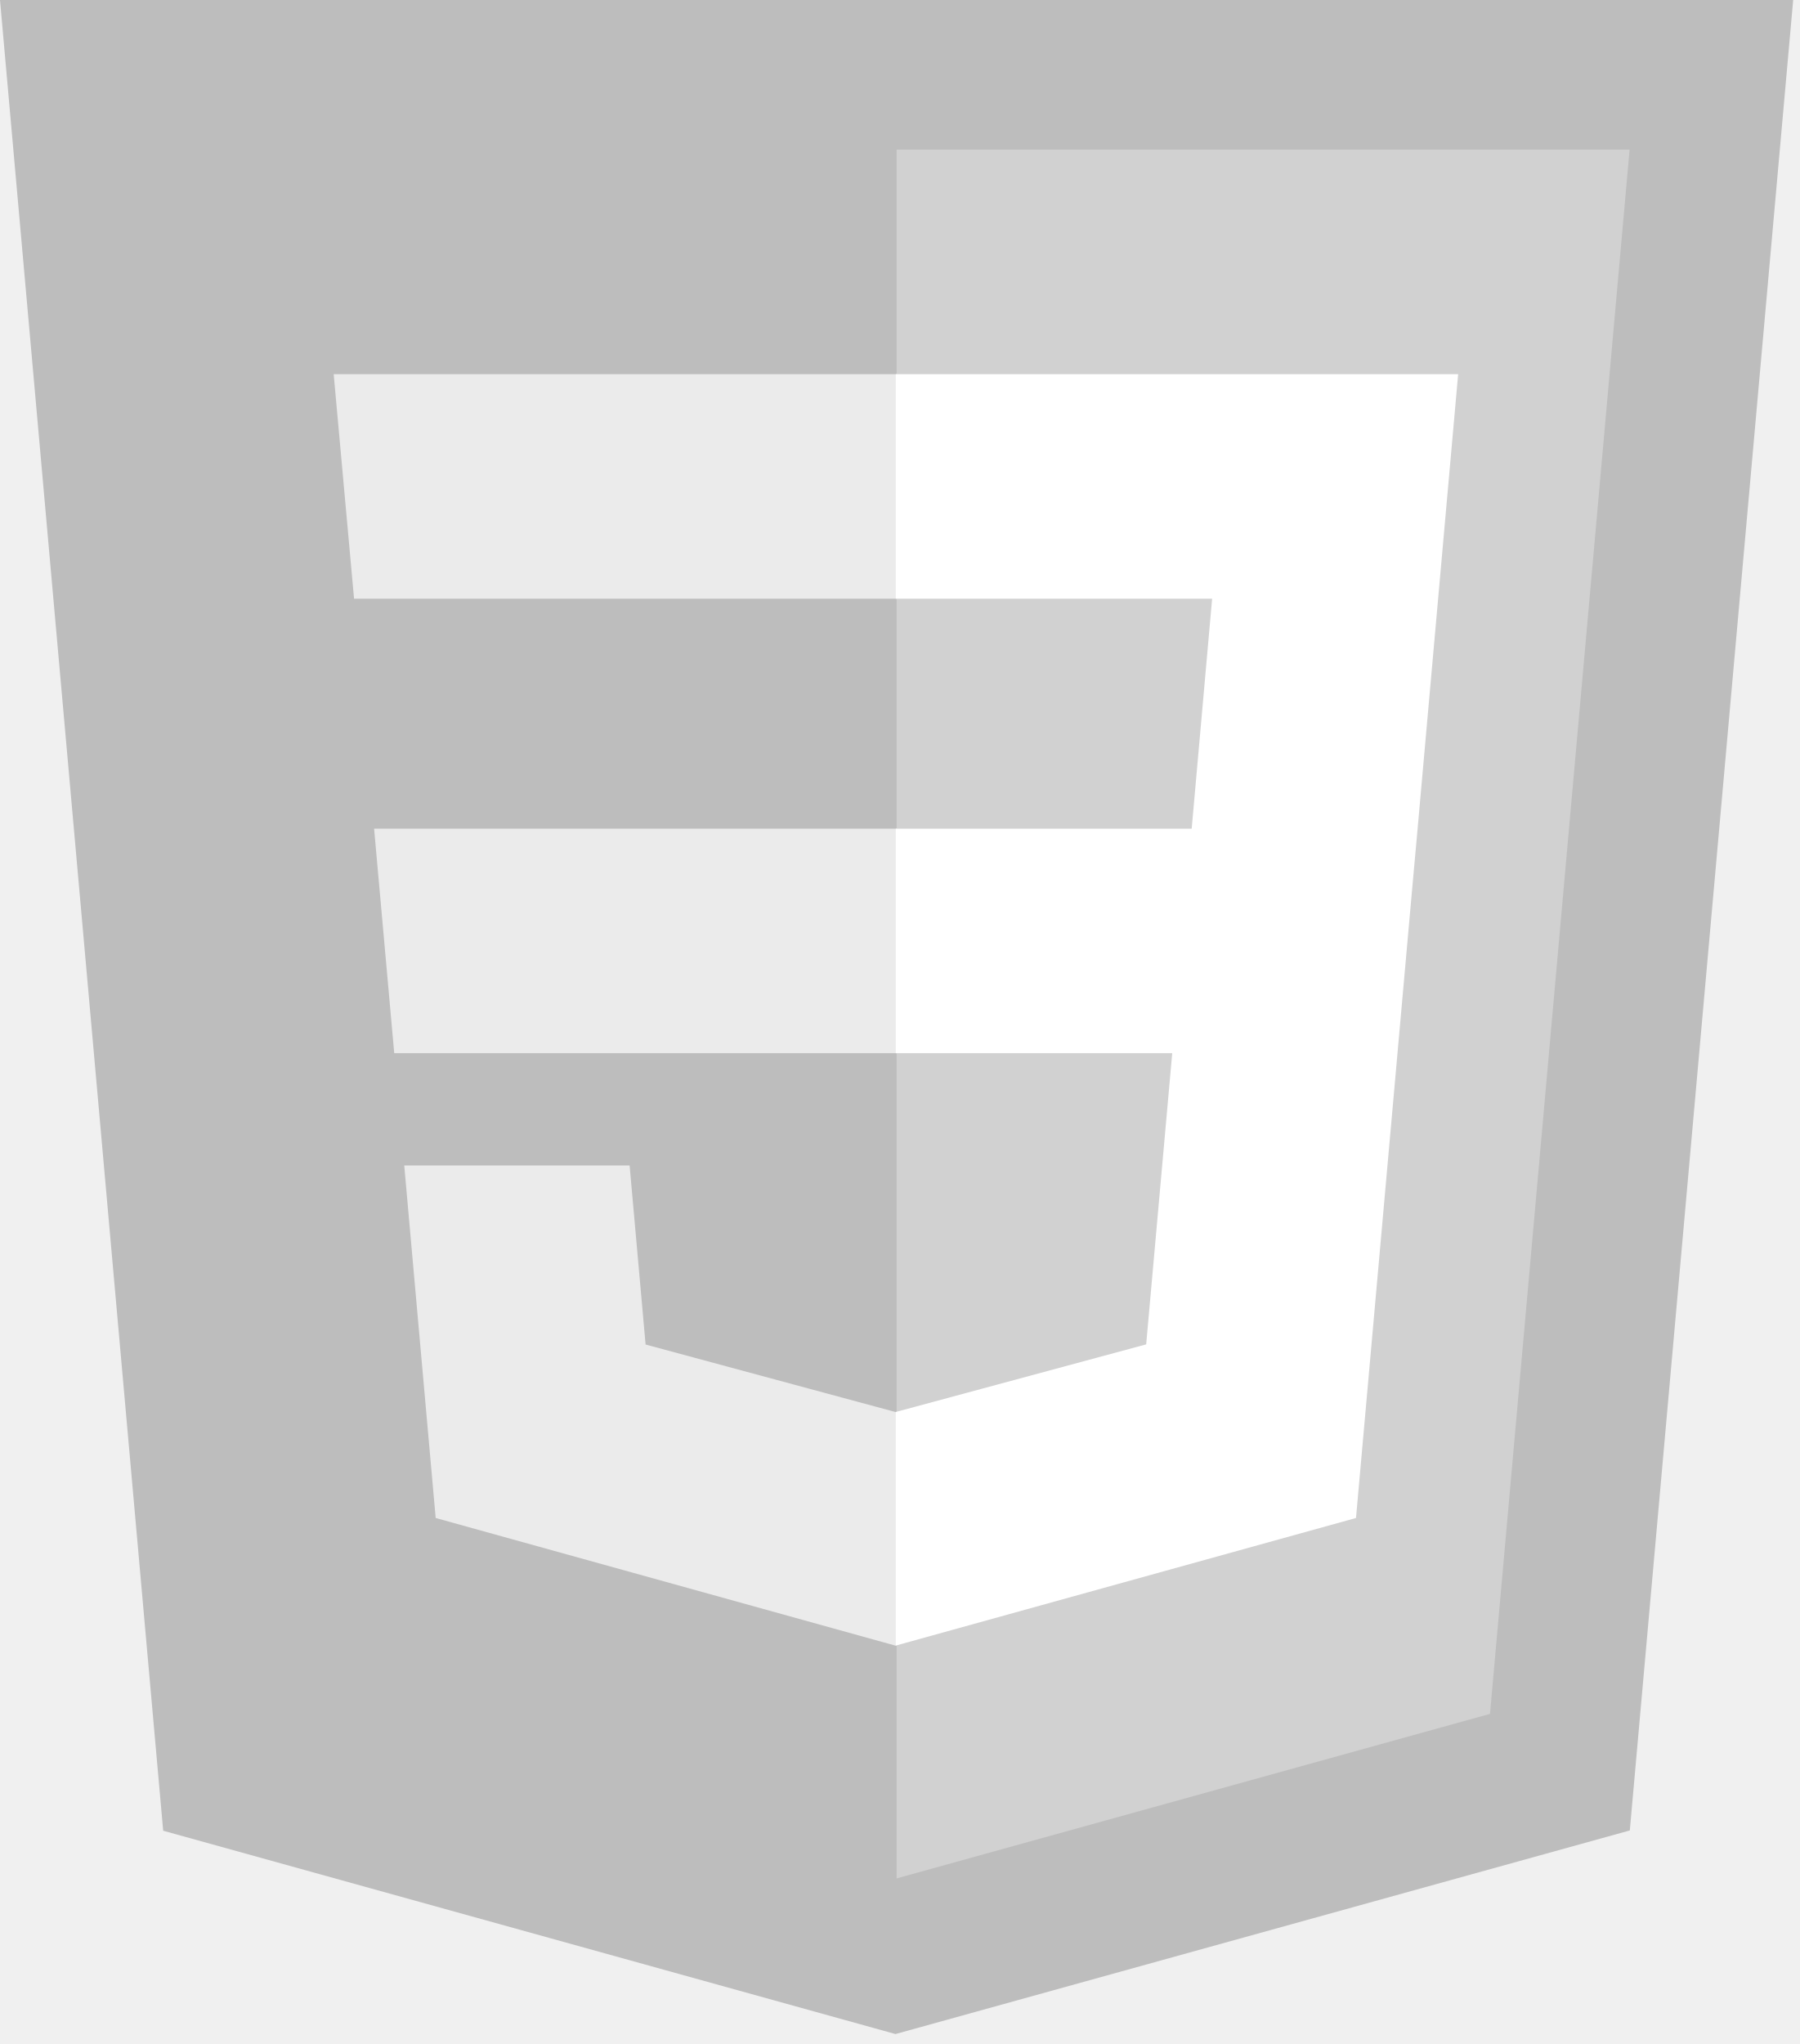
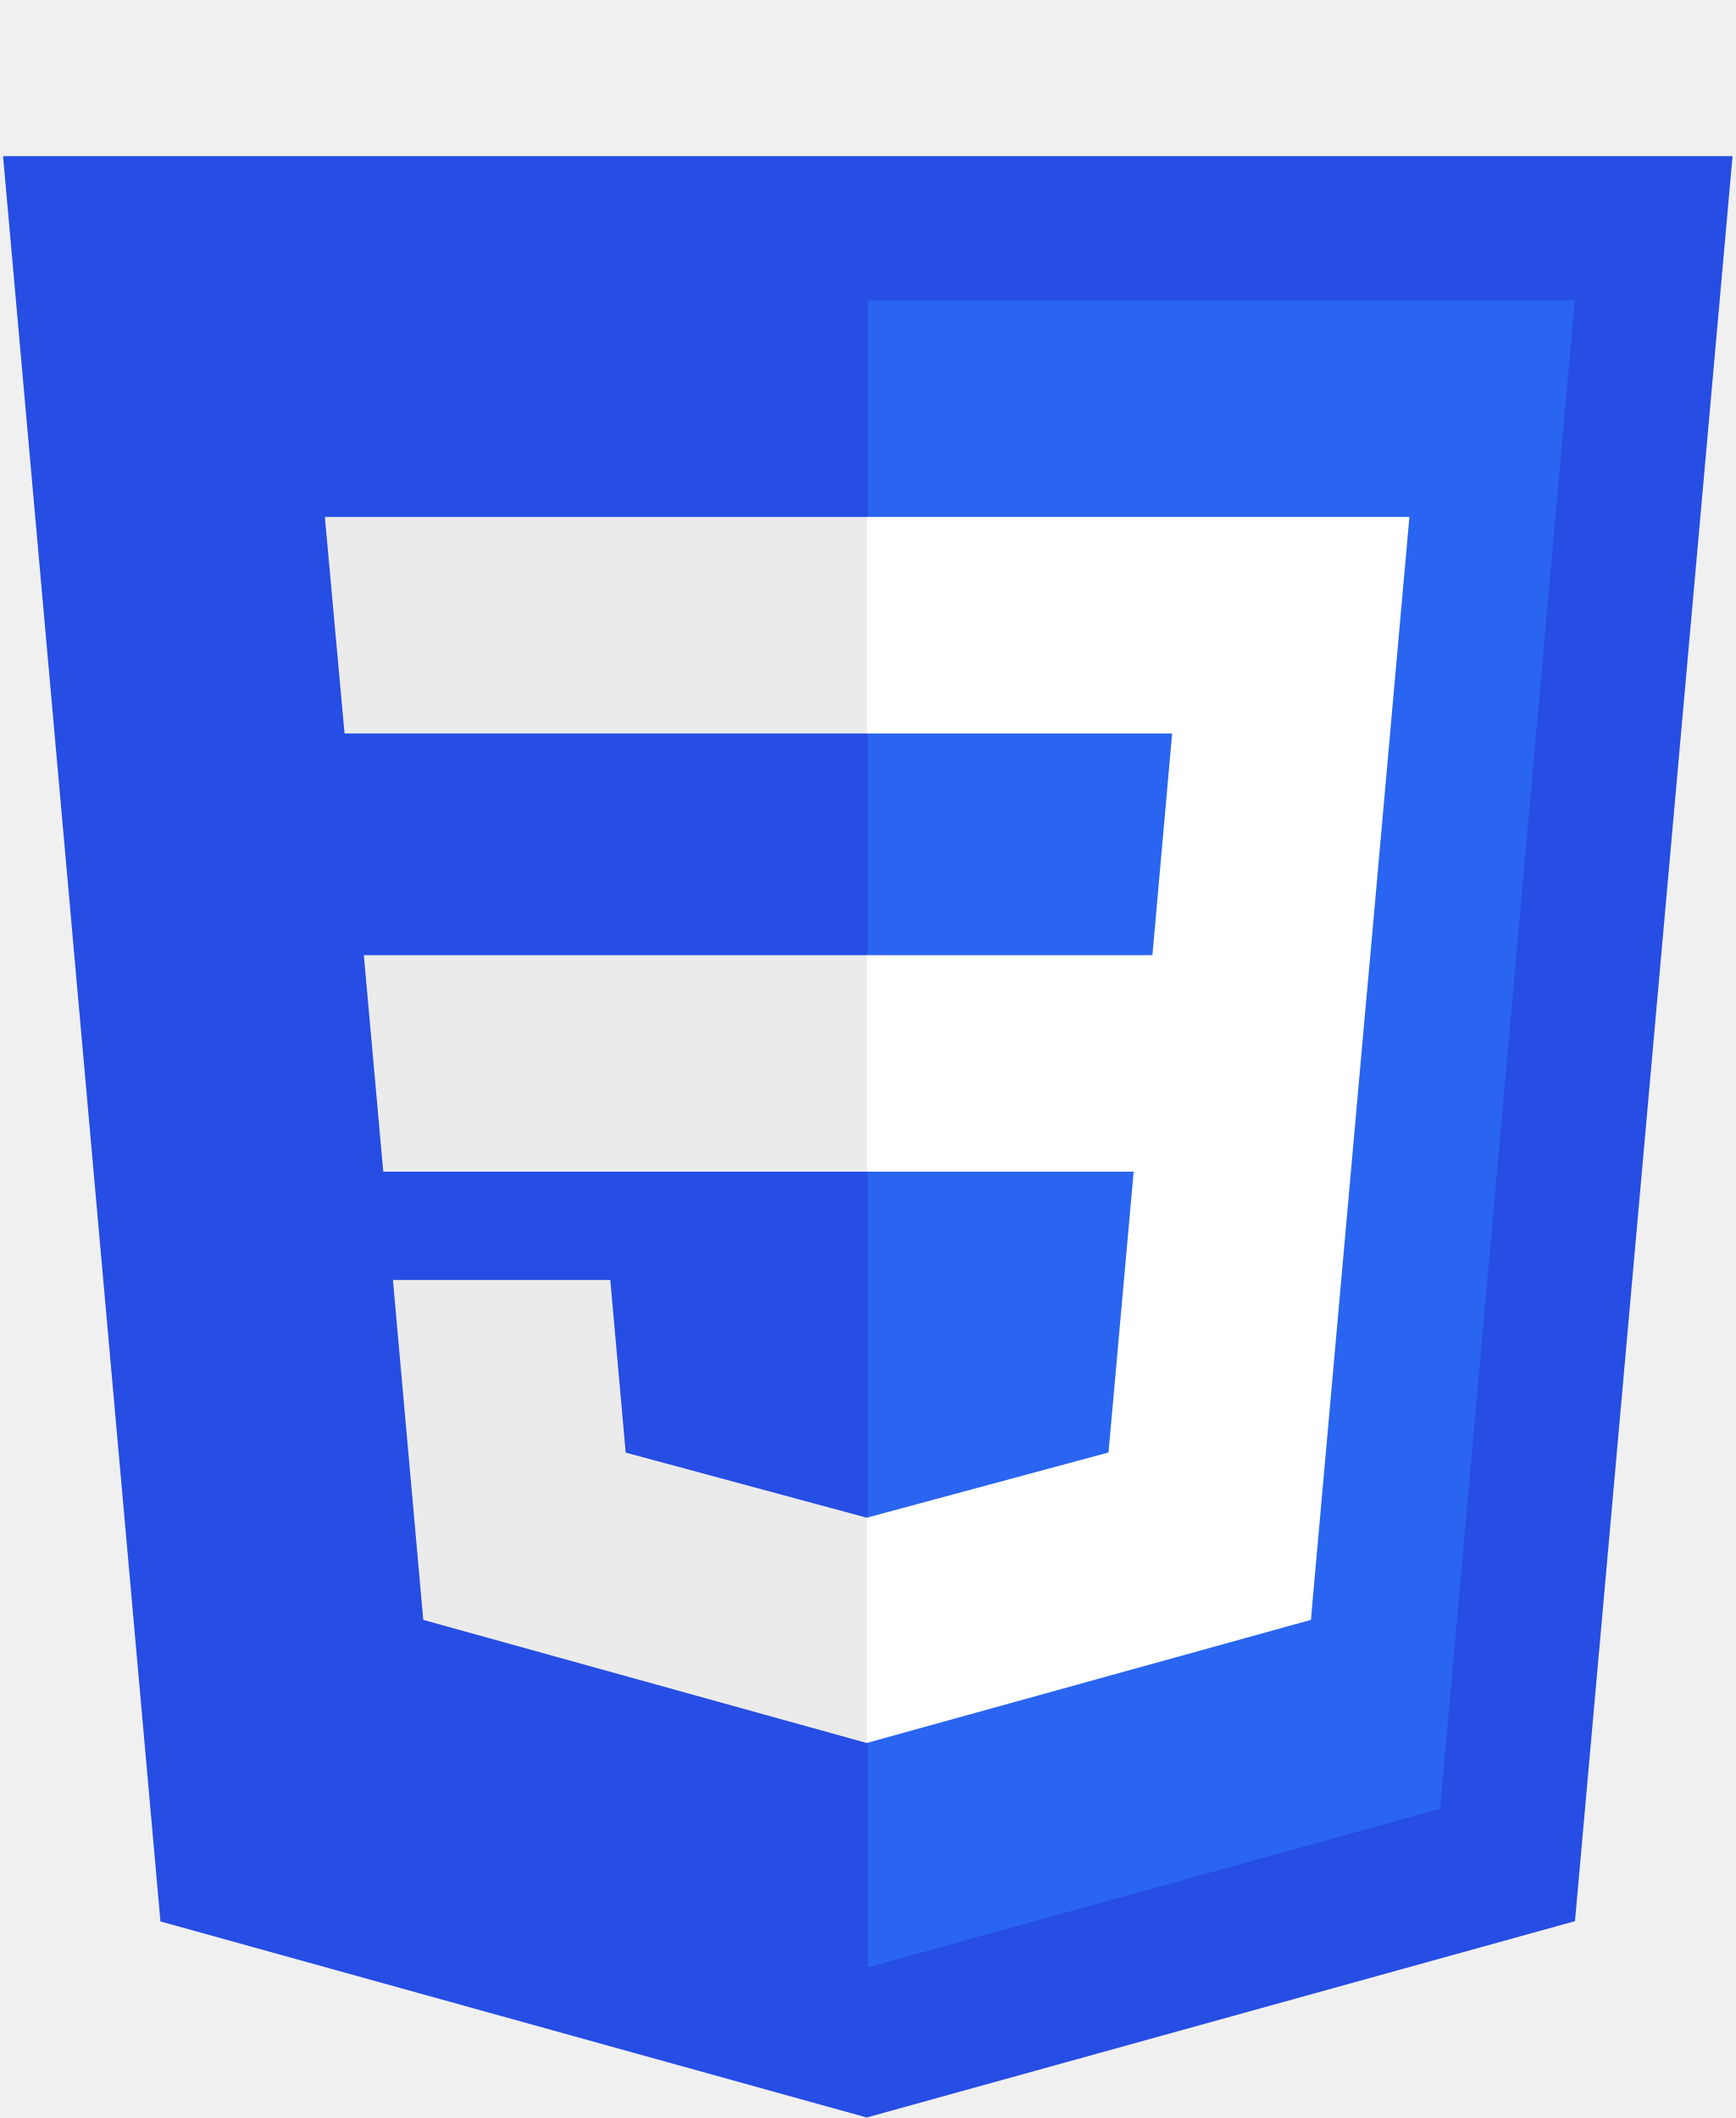
- <svg xmlns="http://www.w3.org/2000/svg" width="59" height="67" viewBox="0 0 59 67" fill="none">
-   <path d="M29.359 66.674L5.35 60.009L0 0H58.79L53.434 60L29.359 66.674Z" fill="#BDBDBD" />
-   <path d="M48.85 56.179L53.427 4.906H29.396V61.572L48.85 56.179Z" fill="#D1D1D1" />
-   <path d="M12.265 27.162L12.925 34.522H29.395V27.162H12.265ZM10.94 12.266L11.608 19.625H29.395V12.266H10.94ZM29.395 46.276L29.362 46.285L21.166 44.072L20.642 38.202H13.253L14.284 49.758L29.361 53.943L29.395 53.934V46.276Z" fill="#EBEBEB" />
-   <path d="M46.477 27.162L47.806 12.266H29.369V19.625H39.74L39.07 27.162H29.369V34.522H38.432L37.578 44.067L29.369 46.283V53.94L44.457 49.758L44.568 48.515L46.298 29.139L46.477 27.162Z" fill="white" />
+ <svg xmlns="http://www.w3.org/2000/svg" width="59" height="72" viewBox="0 0 59 72" fill="none">
+   <path d="M29.463 71.983L5.454 65.318L0.104 5.309H58.894L53.538 65.308L29.463 71.983Z" fill="#264DE4" />
+   <path d="M48.954 61.488L53.531 10.215H29.5V66.881L48.954 61.488Z" fill="#2965F1" />
+   <path d="M12.368 32.471L13.028 39.831H29.498V32.471H12.368ZM11.043 17.574L11.712 24.934H29.498V17.574H11.043ZM29.498 51.585L29.466 51.594L21.269 49.38L20.745 43.511H13.357L14.388 55.067L29.464 59.252L29.498 59.242V51.585Z" fill="#EBEBEB" />
+   <path d="M46.581 32.471L47.909 17.574H29.473V24.934H39.844L39.174 32.471H29.473V39.831H38.536L37.681 49.376L29.473 51.591V59.248L44.561 55.067L44.672 53.823L46.401 34.447L46.581 32.471Z" fill="white" />
</svg>
